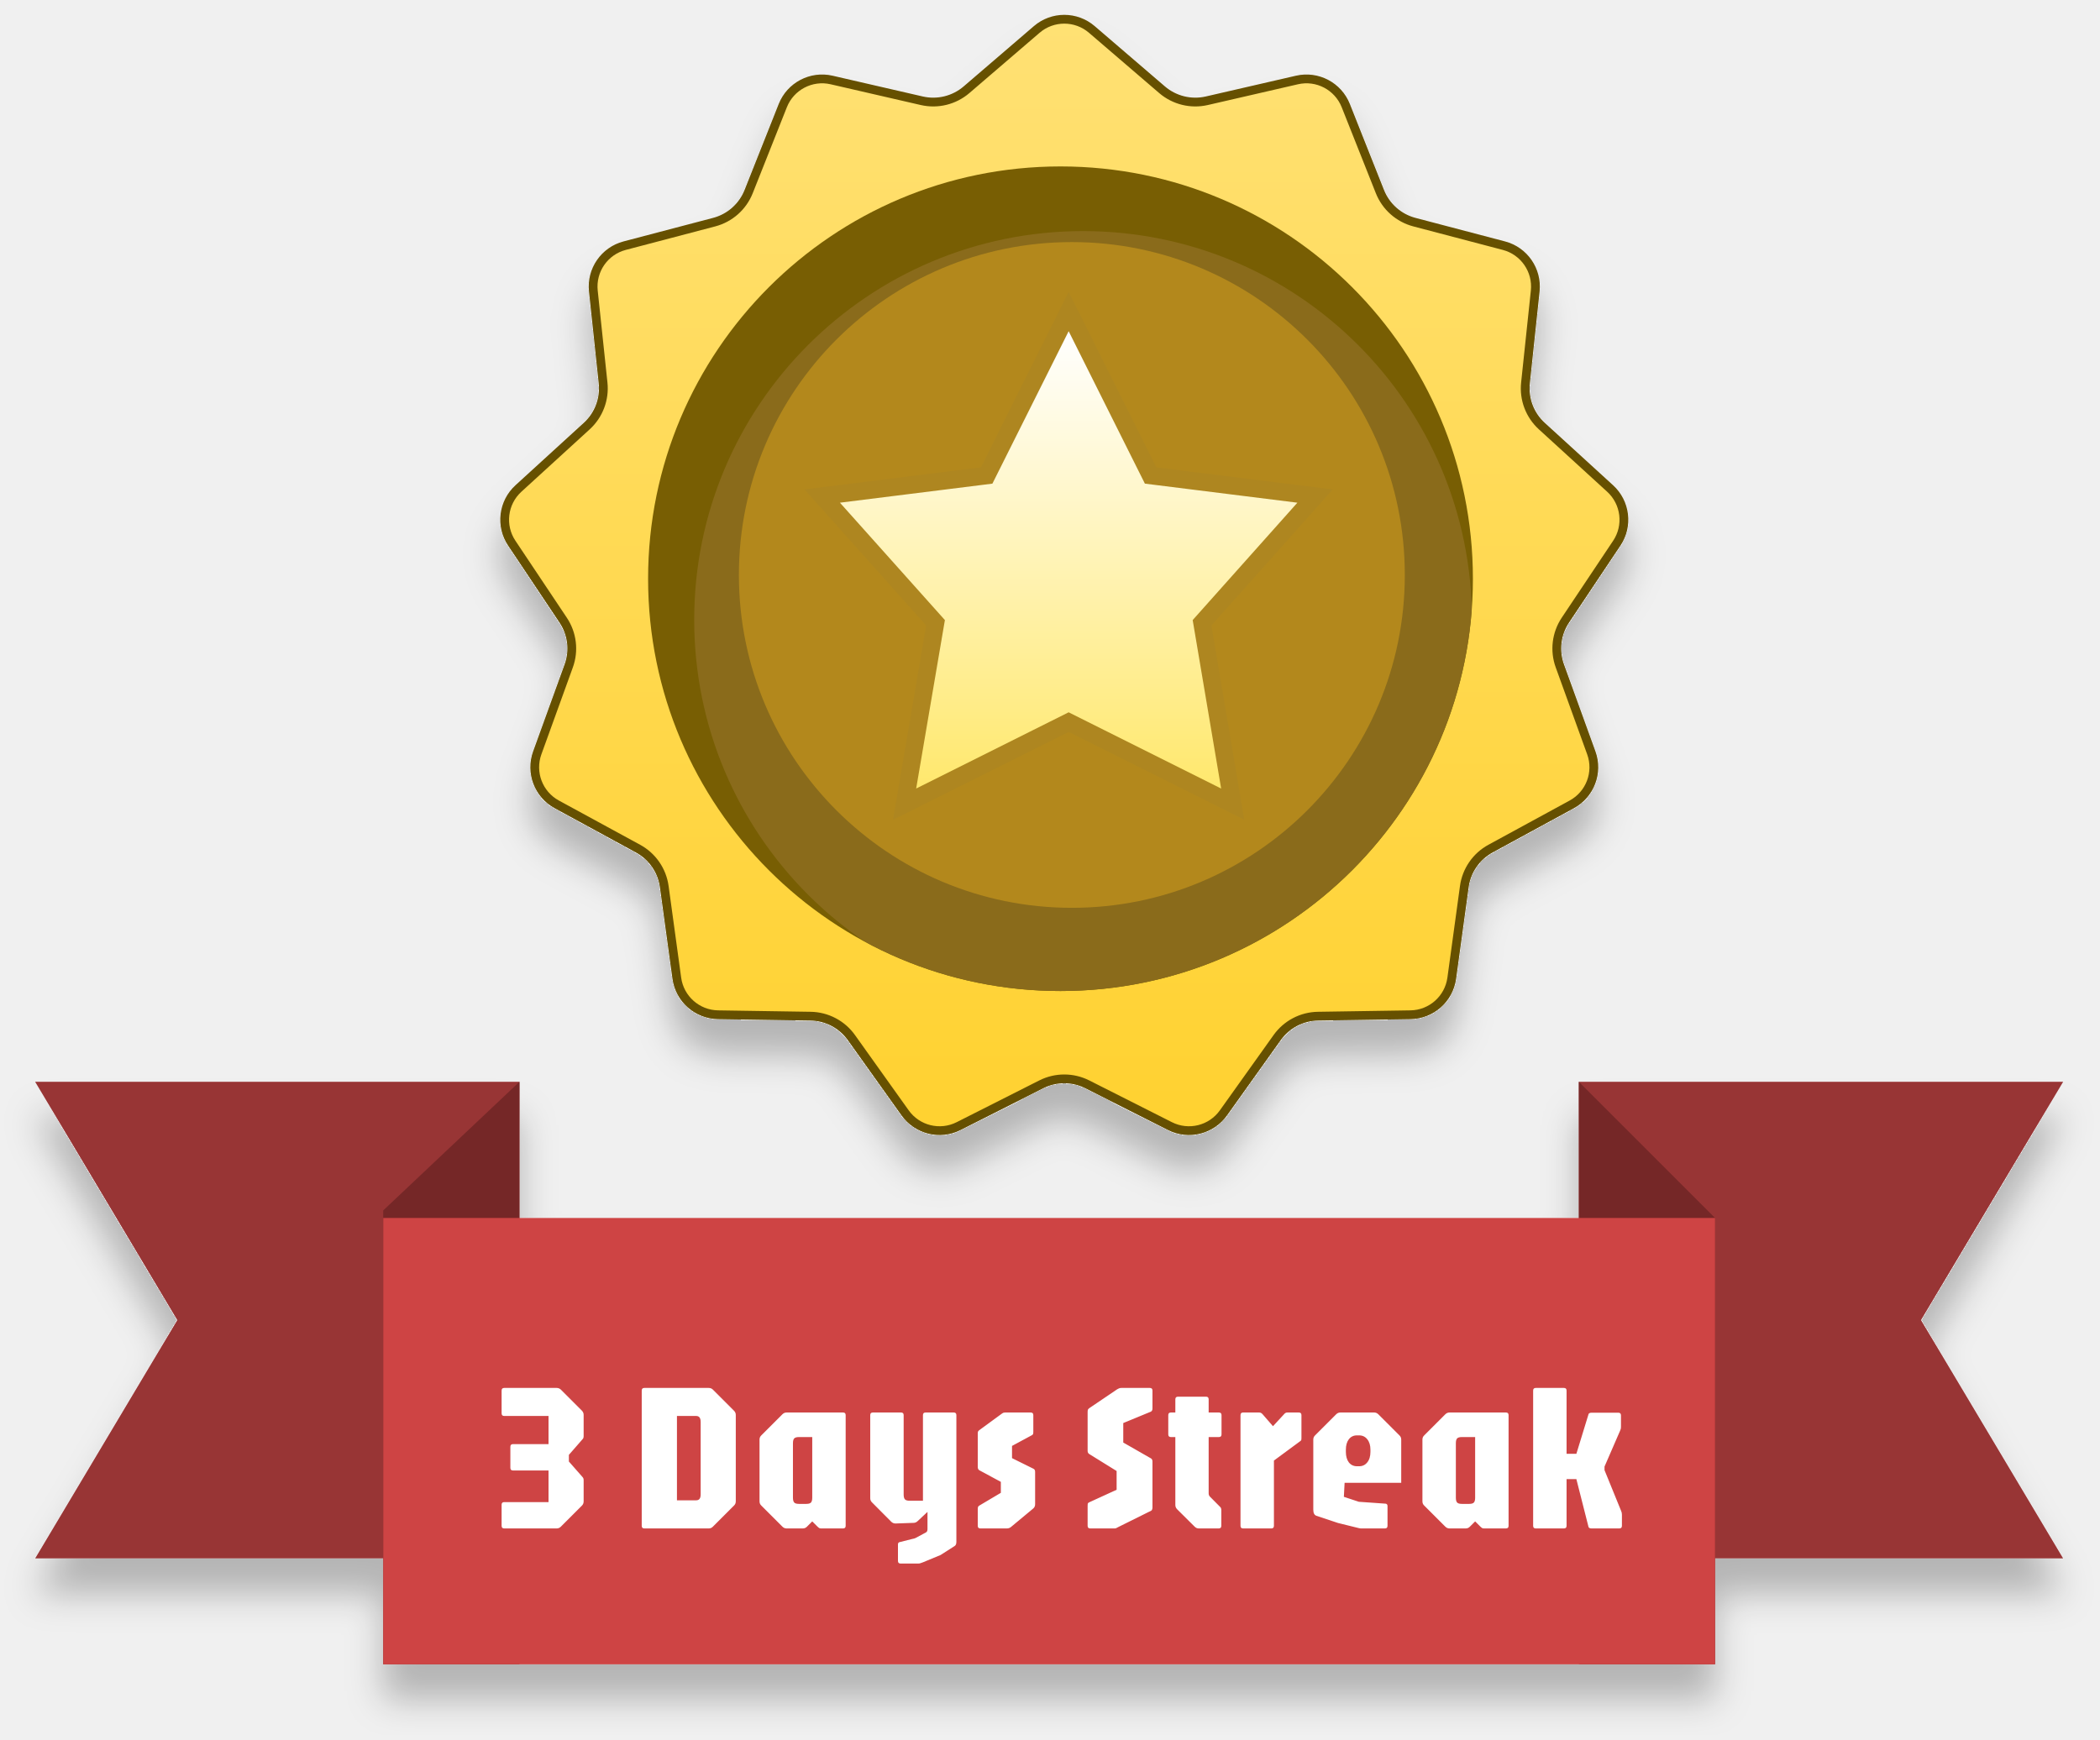
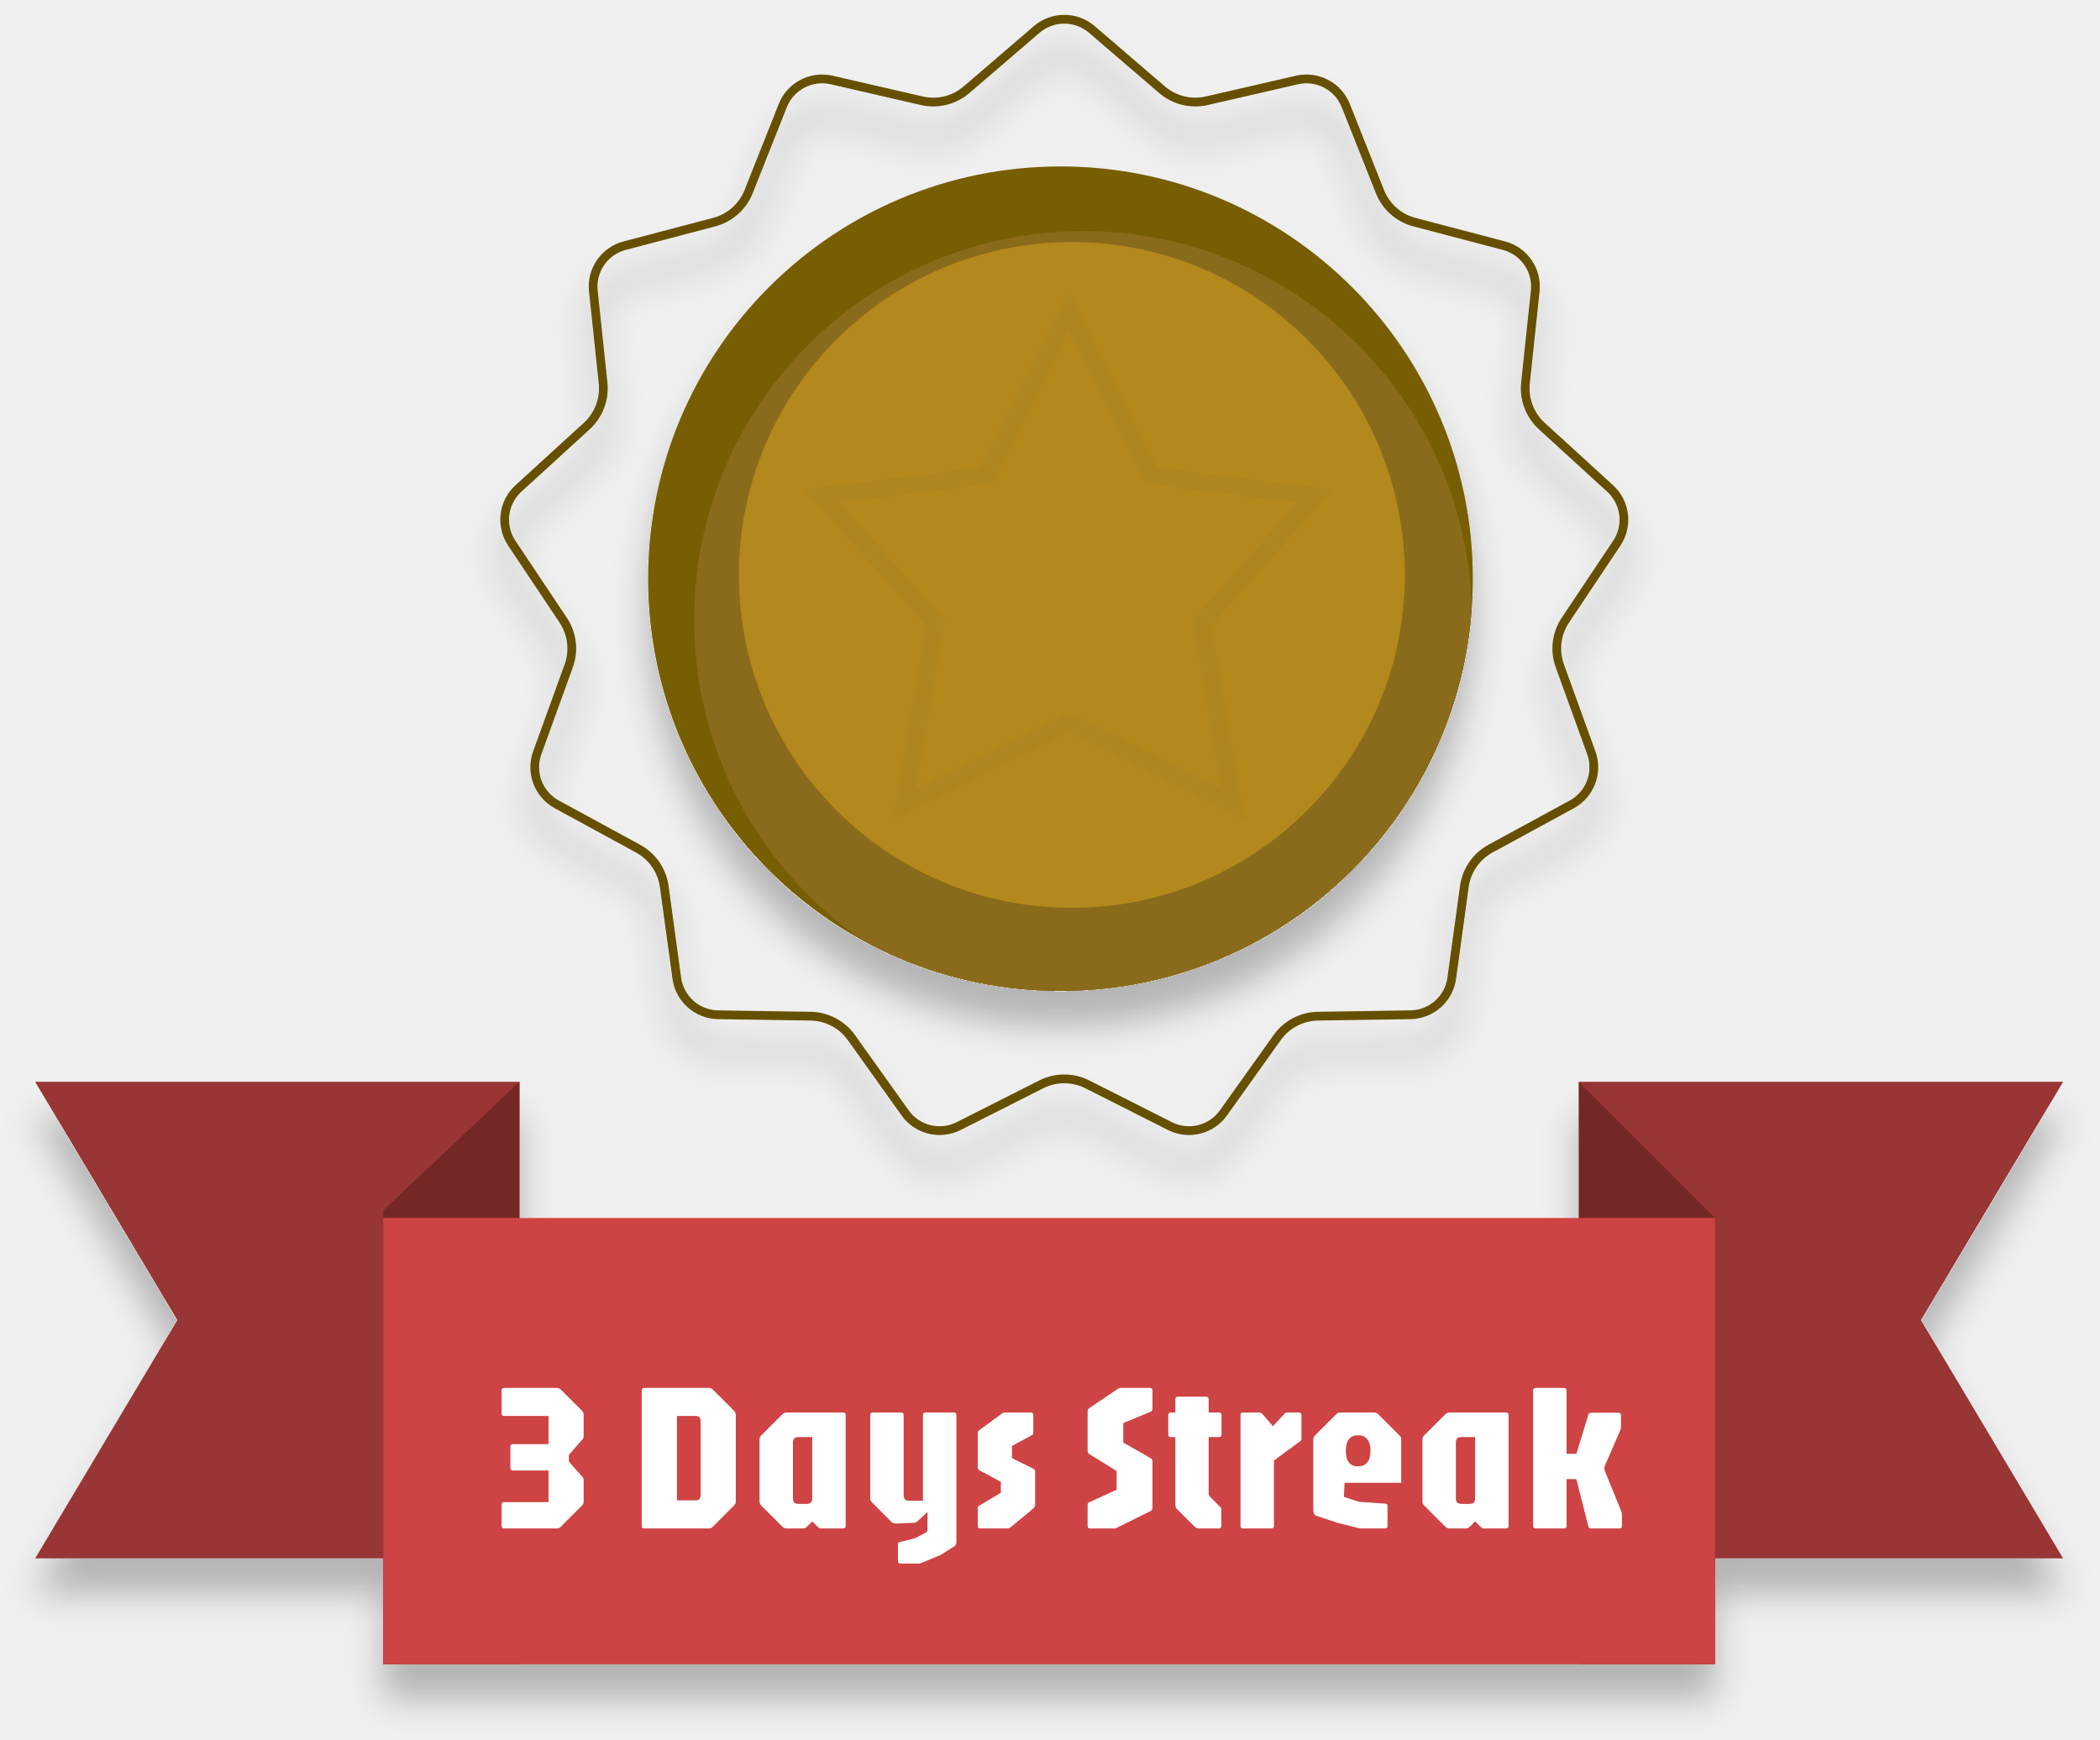
<svg xmlns="http://www.w3.org/2000/svg" width="239" height="198" viewBox="0 0 239 198" fill="none">
  <g filter="url(#filter0_d_9_9)">
    <path d="M117.99 3.353C119.793 1.803 122.458 1.803 124.262 3.353L132.252 10.215C133.654 11.418 135.544 11.884 137.344 11.47L147.609 9.106C149.926 8.573 152.285 9.812 153.162 12.021L157.048 21.811C157.73 23.528 159.186 24.819 160.973 25.289L171.16 27.967C173.46 28.571 174.973 30.765 174.723 33.129L173.615 43.602C173.42 45.44 174.11 47.26 175.474 48.506L183.249 55.611C185.004 57.215 185.326 59.861 184.006 61.838L178.156 70.598C177.131 72.134 176.896 74.066 177.525 75.803L181.108 85.708C181.916 87.944 180.971 90.435 178.883 91.572L169.633 96.61C168.011 97.494 166.905 99.096 166.655 100.926L165.224 111.361C164.901 113.717 162.907 115.484 160.53 115.521L149.997 115.683C148.15 115.711 146.426 116.616 145.354 118.12L139.238 126.695C137.857 128.631 135.27 129.269 133.148 128.196L123.747 123.445C122.099 122.612 120.152 122.612 118.503 123.445L109.103 128.196C106.981 129.269 104.394 128.631 103.013 126.695L96.897 118.12C95.824 116.616 94.1 115.711 92.253 115.683L81.722 115.521C79.344 115.484 77.35 113.717 77.027 111.361L75.597 100.926C75.346 99.096 74.24 97.494 72.617 96.61L63.367 91.572C61.28 90.435 60.335 87.944 61.144 85.708L64.727 75.803C65.355 74.066 65.12 72.134 64.094 70.598L58.245 61.838C56.925 59.861 57.246 57.215 59.001 55.611L66.777 48.506C68.14 47.26 68.83 45.44 68.636 43.602L67.528 33.129C67.277 30.765 68.791 28.571 71.091 27.967L81.278 25.289C83.064 24.819 84.522 23.529 85.203 21.811L89.089 12.021C89.966 9.812 92.326 8.573 94.643 9.106L104.907 11.47C106.708 11.884 108.598 11.418 109.999 10.215L117.99 3.353Z" fill="url(#paint0_linear_9_9)" stroke="#665000" />
    <circle cx="120.695" cy="65.883" r="46.936" fill="#785E03" />
    <mask id="mask0_9_9" style="mask-type:alpha" maskUnits="userSpaceOnUse" x="79" y="26" width="89" height="89">
      <circle cx="123.264" cy="70.565" r="44.257" fill="#C28B37" />
    </mask>
    <g mask="url(#mask0_9_9)">
      <circle cx="120.695" cy="65.883" r="46.936" fill="#8A6B1B" />
    </g>
    <circle cx="121.987" cy="65.453" r="37.894" fill="#B3881C" />
    <path d="M122.518 37.257L130.954 54.132L147.778 56.235L149.669 56.471L148.401 57.893L136.804 70.897L139.964 89.6L140.291 91.542L138.53 90.661L121.623 82.207L104.716 90.661L102.952 91.544L103.283 89.598L106.471 70.897L94.847 57.894L93.575 56.471L95.468 56.235L112.29 54.132L120.729 37.257L121.623 35.468L122.518 37.257Z" fill="url(#paint1_linear_9_9)" stroke="#AE8620" stroke-width="2" />
    <path d="M59.118 123.154L59.118 177.411L4 177.411L20.176 150.282L4 123.154L59.118 123.154Z" fill="#983535" />
    <path d="M179.688 123.154L179.688 177.411L234.806 177.411L218.63 150.282L234.806 123.154L179.688 123.154Z" fill="#983535" />
    <path d="M43.616 137.795L59.118 123.154V189.468H43.616V137.795Z" fill="#752727" />
    <path d="M195.19 138.656L179.688 123.154V189.468H195.19V138.656Z" fill="#752727" />
    <rect x="43.616" y="138.656" width="151.574" height="50.812" fill="#CE4444" />
    <path d="M57.388 174C57.188 174 57.088 173.9 57.088 173.7V171.3C57.088 171.1 57.188 171 57.388 171H62.428V167.4H58.384C58.184 167.4 58.084 167.3 58.084 167.1V164.7C58.084 164.5 58.184 164.4 58.384 164.4H62.428V161.196H57.388C57.188 161.196 57.088 161.096 57.088 160.896V158.304C57.088 158.104 57.188 158.004 57.388 158.004H63.352C63.536 158.004 63.696 158.068 63.832 158.196L66.232 160.596C66.36 160.732 66.424 160.892 66.424 161.076V163.476C66.424 163.644 66.384 163.764 66.304 163.836L64.744 165.624V166.38L66.304 168.156C66.384 168.236 66.424 168.356 66.424 168.516V170.916C66.424 171.108 66.36 171.268 66.232 171.396L63.832 173.796C63.696 173.932 63.536 174 63.352 174H57.388ZM73.335 174C73.135 174 73.035 173.9 73.035 173.7V158.304C73.035 158.104 73.135 158.004 73.335 158.004H80.655C80.847 158.004 81.007 158.068 81.135 158.196L83.535 160.596C83.671 160.732 83.739 160.892 83.739 161.076V170.916C83.739 171.108 83.671 171.268 83.535 171.396L81.135 173.796C81.007 173.932 80.847 174 80.655 174H73.335ZM77.043 170.796H79.239C79.575 170.796 79.743 170.572 79.743 170.124V161.88C79.743 161.424 79.575 161.196 79.239 161.196H77.043V170.796ZM89.525 174C89.341 174 89.181 173.932 89.045 173.796L86.645 171.396C86.509 171.268 86.441 171.108 86.441 170.916V163.884C86.441 163.692 86.509 163.532 86.645 163.404L89.045 161.004C89.181 160.868 89.341 160.8 89.525 160.8H95.945C96.145 160.8 96.245 160.9 96.245 161.1V173.7C96.245 173.9 96.145 174 95.945 174H93.449C93.345 174 93.265 173.98 93.209 173.94C93.161 173.9 93.105 173.852 93.041 173.796L92.441 173.196L91.841 173.796C91.713 173.932 91.553 174 91.361 174H89.525ZM90.929 171.204H91.769C92.025 171.204 92.201 171.152 92.297 171.048C92.393 170.944 92.441 170.76 92.441 170.496V163.596H90.929C90.665 163.596 90.485 163.648 90.389 163.752C90.293 163.856 90.245 164.04 90.245 164.304V170.496C90.245 170.76 90.293 170.944 90.389 171.048C90.485 171.152 90.665 171.204 90.929 171.204ZM102.497 177.996C102.297 177.996 102.197 177.896 102.197 177.696V175.824C102.197 175.672 102.257 175.584 102.377 175.56L104.141 175.116L105.377 174.456C105.497 174.392 105.557 174.268 105.557 174.084V172.116L104.441 173.16C104.305 173.296 104.145 173.364 103.961 173.364L101.921 173.436C101.737 173.436 101.577 173.372 101.441 173.244L99.245 171.036C99.109 170.908 99.041 170.748 99.041 170.556V161.1C99.041 160.9 99.141 160.8 99.341 160.8H102.545C102.745 160.8 102.845 160.9 102.845 161.1V170.136C102.845 170.4 102.893 170.584 102.989 170.688C103.085 170.792 103.261 170.844 103.517 170.844H105.041V161.1C105.041 160.9 105.141 160.8 105.341 160.8H108.545C108.745 160.8 108.845 160.9 108.845 161.1V175.524C108.845 175.764 108.777 175.924 108.641 176.004L107.045 177.024L105.017 177.864C104.897 177.912 104.805 177.944 104.741 177.96C104.685 177.984 104.593 177.996 104.465 177.996H102.497ZM111.578 174C111.378 174 111.278 173.9 111.278 173.7V171.756C111.278 171.572 111.338 171.452 111.458 171.396L113.906 169.944V168.696L111.458 167.376C111.338 167.304 111.278 167.18 111.278 167.004V163.176C111.278 163.088 111.29 163.016 111.314 162.96C111.346 162.904 111.39 162.856 111.446 162.816L114.002 160.944C114.09 160.88 114.162 160.84 114.218 160.824C114.274 160.808 114.33 160.8 114.386 160.8H117.302C117.502 160.8 117.602 160.9 117.602 161.1V162.984C117.602 163.12 117.59 163.212 117.566 163.26C117.55 163.308 117.51 163.348 117.446 163.38L115.178 164.604V165.996L117.602 167.196C117.738 167.252 117.806 167.372 117.806 167.556V171.24C117.806 171.44 117.738 171.6 117.602 171.72L115.046 173.844C114.918 173.948 114.758 174 114.566 174H111.578ZM124.082 174C123.882 174 123.782 173.9 123.782 173.7V171.444C123.782 171.34 123.786 171.256 123.794 171.192C123.81 171.128 123.858 171.076 123.938 171.036L127.082 169.596V167.46L123.986 165.54C123.85 165.46 123.782 165.34 123.782 165.18V160.776C123.782 160.648 123.79 160.556 123.806 160.5C123.822 160.436 123.882 160.368 123.986 160.296L127.142 158.16C127.222 158.112 127.294 158.076 127.358 158.052C127.43 158.02 127.518 158.004 127.622 158.004H130.862C131.062 158.004 131.162 158.104 131.162 158.304V160.344C131.162 160.52 131.102 160.64 130.982 160.704L127.838 162V164.22L130.982 166.02C131.102 166.076 131.162 166.204 131.162 166.404V171.624C131.162 171.688 131.15 171.756 131.126 171.828C131.11 171.9 131.07 171.952 131.006 171.984L127.238 173.856C127.19 173.88 127.13 173.912 127.058 173.952C126.994 173.984 126.93 174 126.866 174H124.082ZM136.441 174C136.257 174 136.097 173.932 135.961 173.796L133.957 171.804C133.829 171.668 133.765 171.508 133.765 171.324V163.596H133.261C133.061 163.596 132.961 163.496 132.961 163.296V161.1C132.961 160.9 133.061 160.8 133.261 160.8H133.765V159.3C133.765 159.1 133.865 159 134.065 159H137.257C137.457 159 137.557 159.1 137.557 159.3V160.8H138.721C138.921 160.8 139.021 160.9 139.021 161.1V163.296C139.021 163.496 138.921 163.596 138.721 163.596H137.557V170.004C137.557 170.156 137.605 170.28 137.701 170.376L138.877 171.564C138.957 171.636 138.997 171.756 138.997 171.924V173.7C138.997 173.9 138.897 174 138.697 174H136.441ZM141.481 174C141.281 174 141.181 173.9 141.181 173.7V161.1C141.181 160.9 141.281 160.8 141.481 160.8H143.305C143.457 160.8 143.589 160.868 143.701 161.004L144.877 162.36L146.185 160.944C146.273 160.848 146.385 160.8 146.521 160.8H147.817C148.017 160.8 148.117 160.9 148.117 161.1V163.68C148.117 163.808 148.109 163.896 148.093 163.944C148.077 163.984 148.033 164.028 147.961 164.076L144.985 166.272V173.7C144.985 173.9 144.885 174 144.685 174H141.481ZM154.925 174C154.845 174 154.757 173.988 154.661 173.964C154.573 173.94 154.489 173.92 154.409 173.904L152.273 173.376L149.825 172.56C149.585 172.48 149.465 172.248 149.465 171.864V163.884C149.465 163.692 149.533 163.532 149.669 163.404L152.069 161.004C152.205 160.868 152.365 160.8 152.549 160.8H156.389C156.573 160.8 156.733 160.868 156.869 161.004L159.269 163.404C159.405 163.532 159.473 163.692 159.473 163.884V168.804H153.029L152.945 170.4L154.649 170.964L157.709 171.18C157.845 171.204 157.913 171.296 157.913 171.456V173.7C157.913 173.9 157.813 174 157.613 174H154.925ZM154.445 166.92H154.673C155.065 166.92 155.377 166.772 155.609 166.476C155.849 166.18 155.969 165.78 155.969 165.276V165.036C155.969 164.54 155.849 164.144 155.609 163.848C155.377 163.552 155.065 163.404 154.673 163.404H154.433C154.049 163.404 153.741 163.552 153.509 163.848C153.285 164.144 153.173 164.54 153.173 165.036V165.276C153.173 165.78 153.285 166.18 153.509 166.476C153.741 166.772 154.053 166.92 154.445 166.92ZM164.97 174C164.786 174 164.626 173.932 164.49 173.796L162.09 171.396C161.954 171.268 161.886 171.108 161.886 170.916V163.884C161.886 163.692 161.954 163.532 162.09 163.404L164.49 161.004C164.626 160.868 164.786 160.8 164.97 160.8H171.39C171.59 160.8 171.69 160.9 171.69 161.1V173.7C171.69 173.9 171.59 174 171.39 174H168.894C168.79 174 168.71 173.98 168.654 173.94C168.606 173.9 168.55 173.852 168.486 173.796L167.886 173.196L167.286 173.796C167.158 173.932 166.998 174 166.806 174H164.97ZM166.374 171.204H167.214C167.47 171.204 167.646 171.152 167.742 171.048C167.838 170.944 167.886 170.76 167.886 170.496V163.596H166.374C166.11 163.596 165.93 163.648 165.834 163.752C165.738 163.856 165.69 164.04 165.69 164.304V170.496C165.69 170.76 165.738 170.944 165.834 171.048C165.93 171.152 166.11 171.204 166.374 171.204ZM181.146 174C181.042 174 180.958 173.984 180.894 173.952C180.838 173.92 180.802 173.876 180.786 173.82L179.406 168.384H178.29V165.504H179.406L180.786 161.004C180.802 160.94 180.838 160.896 180.894 160.872C180.958 160.84 181.042 160.824 181.146 160.824H184.182C184.382 160.824 184.482 160.924 184.482 161.124V162.396C184.482 162.508 184.474 162.596 184.458 162.66C184.442 162.724 184.418 162.792 184.386 162.864L182.61 166.956V167.364L184.482 171.96C184.522 172.048 184.55 172.128 184.566 172.2C184.582 172.264 184.59 172.336 184.59 172.416V173.7C184.59 173.9 184.49 174 184.29 174H181.146ZM174.786 174C174.586 174 174.486 173.9 174.486 173.7V158.304C174.486 158.104 174.586 158.004 174.786 158.004H177.99C178.19 158.004 178.29 158.104 178.29 158.304V173.7C178.29 173.9 178.19 174 177.99 174H174.786Z" fill="white" />
  </g>
  <defs>
    <filter id="filter0_d_9_9" x="0" y="1.691" width="238.806" height="195.777" filterUnits="userSpaceOnUse" color-interpolation-filters="sRGB">
      <feFlood flood-opacity="0" result="BackgroundImageFix" />
      <feColorMatrix in="SourceAlpha" type="matrix" values="0 0 0 0 0 0 0 0 0 0 0 0 0 0 0 0 0 0 127 0" result="hardAlpha" />
      <feOffset dy="4" />
      <feGaussianBlur stdDeviation="2" />
      <feComposite in2="hardAlpha" operator="out" />
      <feColorMatrix type="matrix" values="0 0 0 0 0 0 0 0 0 0 0 0 0 0 0 0 0 0 0.25 0" />
      <feBlend mode="normal" in2="BackgroundImageFix" result="effect1_dropShadow_9_9" />
      <feBlend mode="normal" in="SourceGraphic" in2="effect1_dropShadow_9_9" result="shape" />
    </filter>
-     <linearGradient id="paint0_linear_9_9" x1="121.125" y1="0" x2="121.125" y2="132.627" gradientUnits="userSpaceOnUse">
+     <linearlinear id="paint0_linear_9_9" x1="121.125" y1="0" x2="121.125" y2="132.627" linearUnits="userSpaceOnUse">
      <stop stop-color="#FFE175" />
      <stop offset="1" stop-color="#FFD12E" />
-     </linearGradient>
-     <linearGradient id="paint1_linear_9_9" x1="121.623" y1="37.704" x2="121.623" y2="89.767" gradientUnits="userSpaceOnUse">
+     </linearlinear>
+     <linearlinear id="paint1_linear_9_9" x1="121.623" y1="37.704" x2="121.623" y2="89.767" linearUnits="userSpaceOnUse">
      <stop stop-color="white" />
      <stop offset="1" stop-color="#FFE86D" />
-     </linearGradient>
+     </linearlinear>
  </defs>
</svg>
